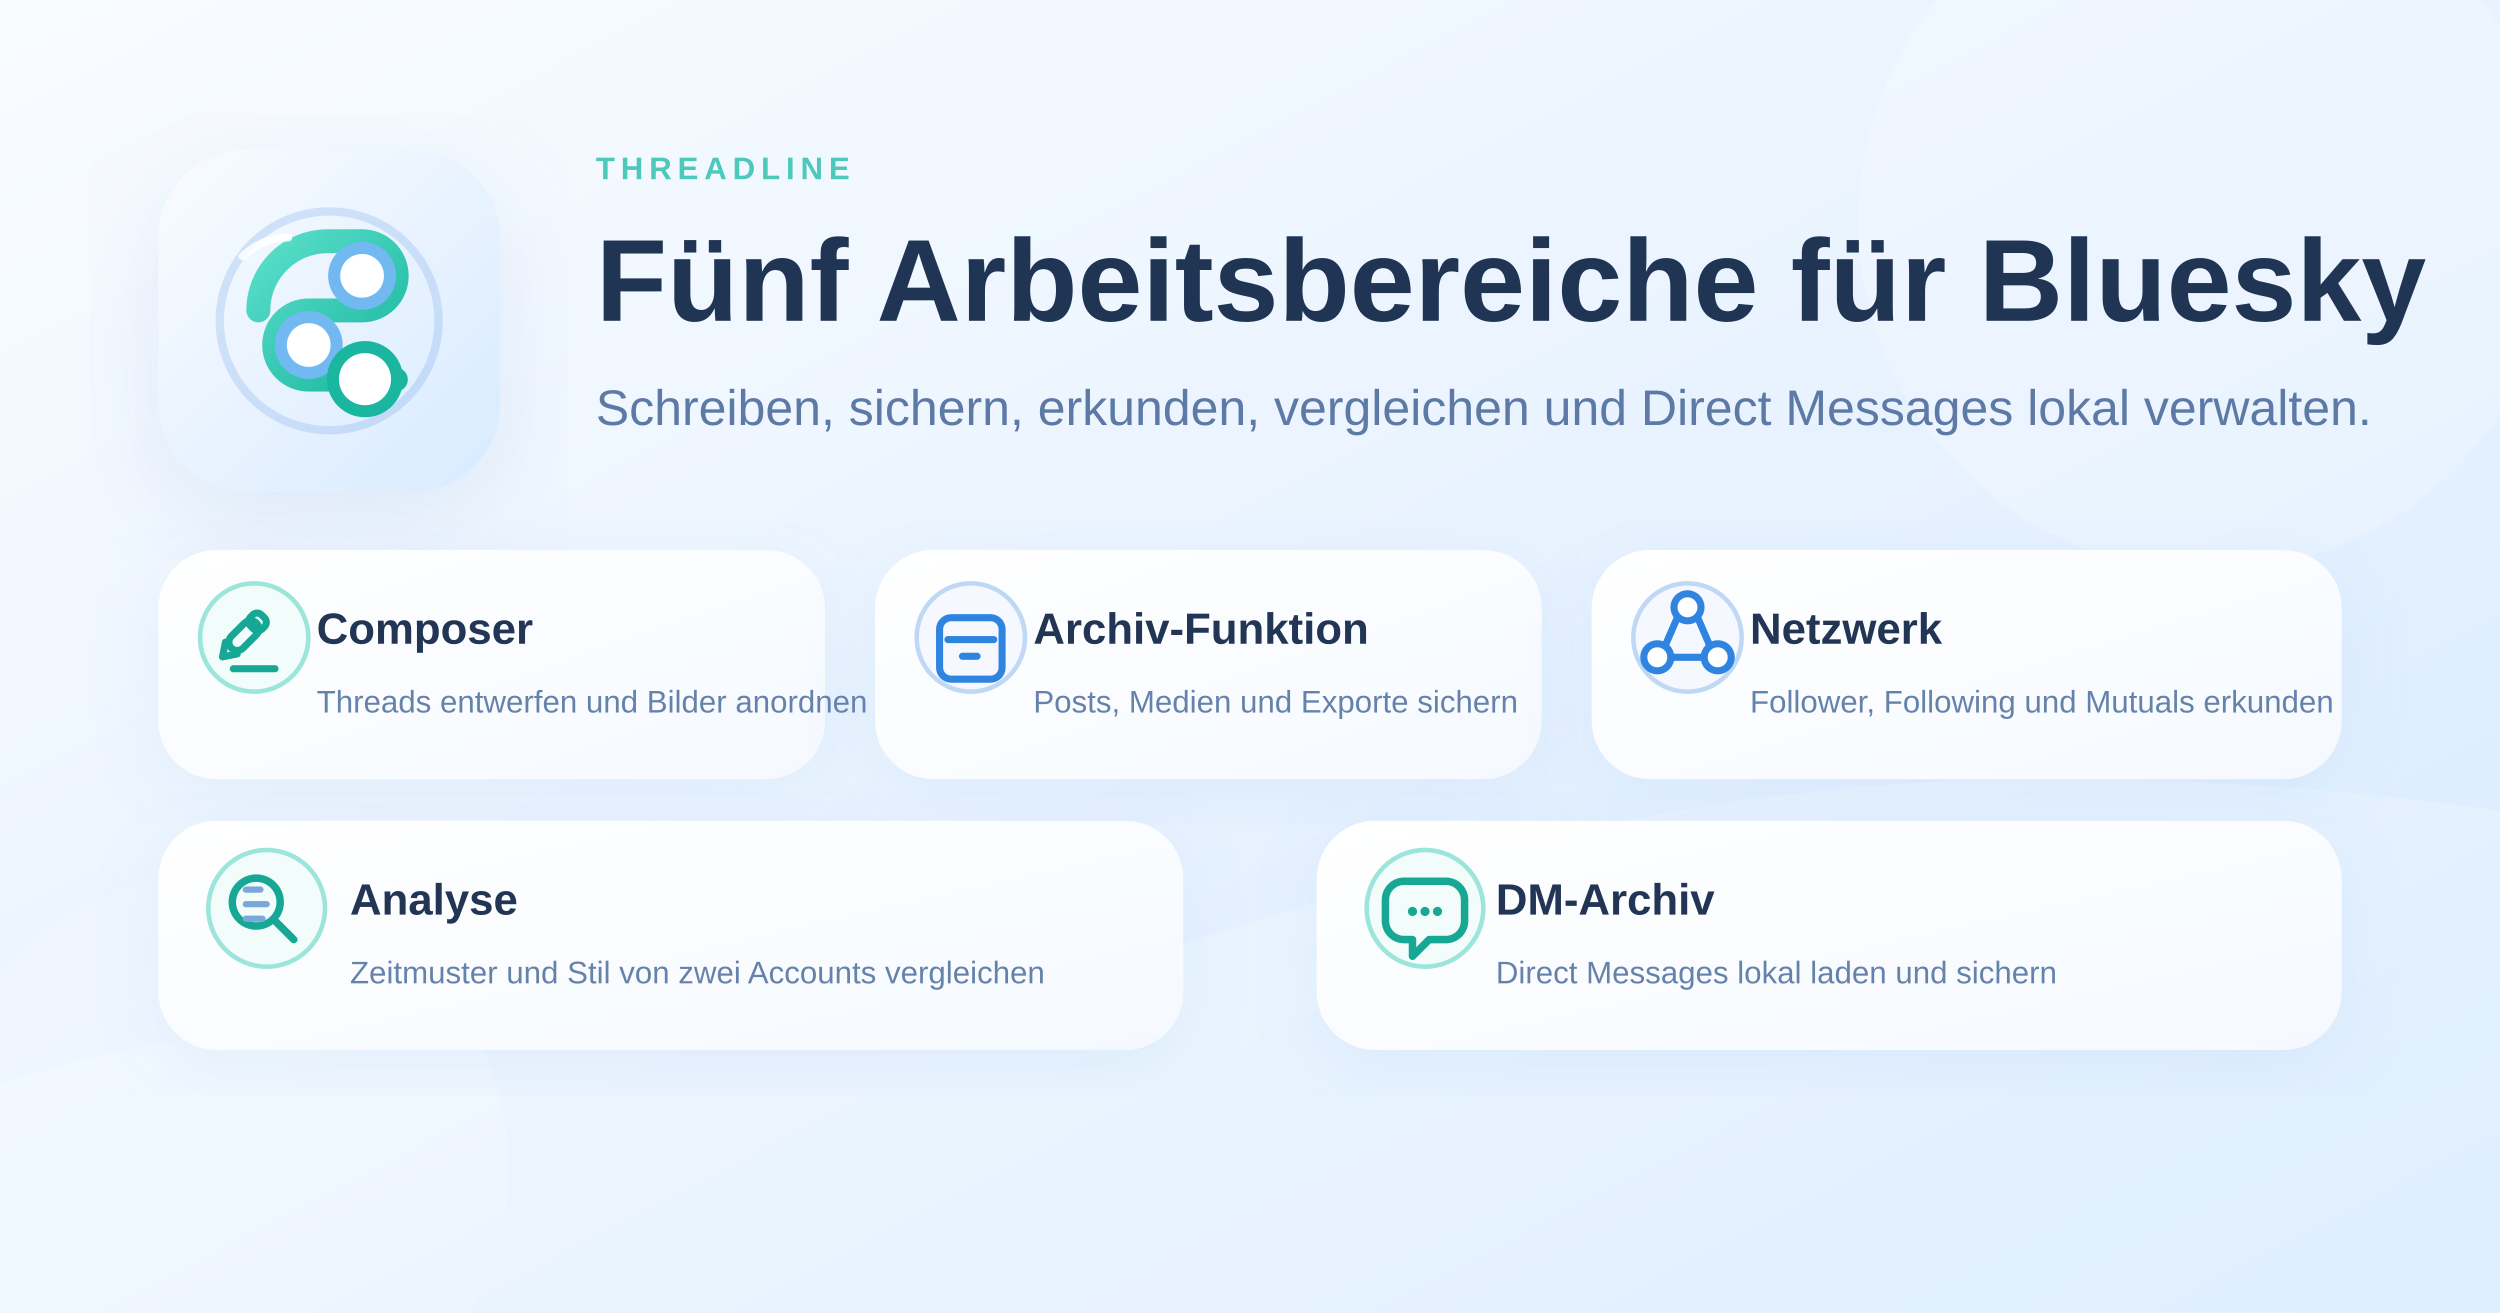
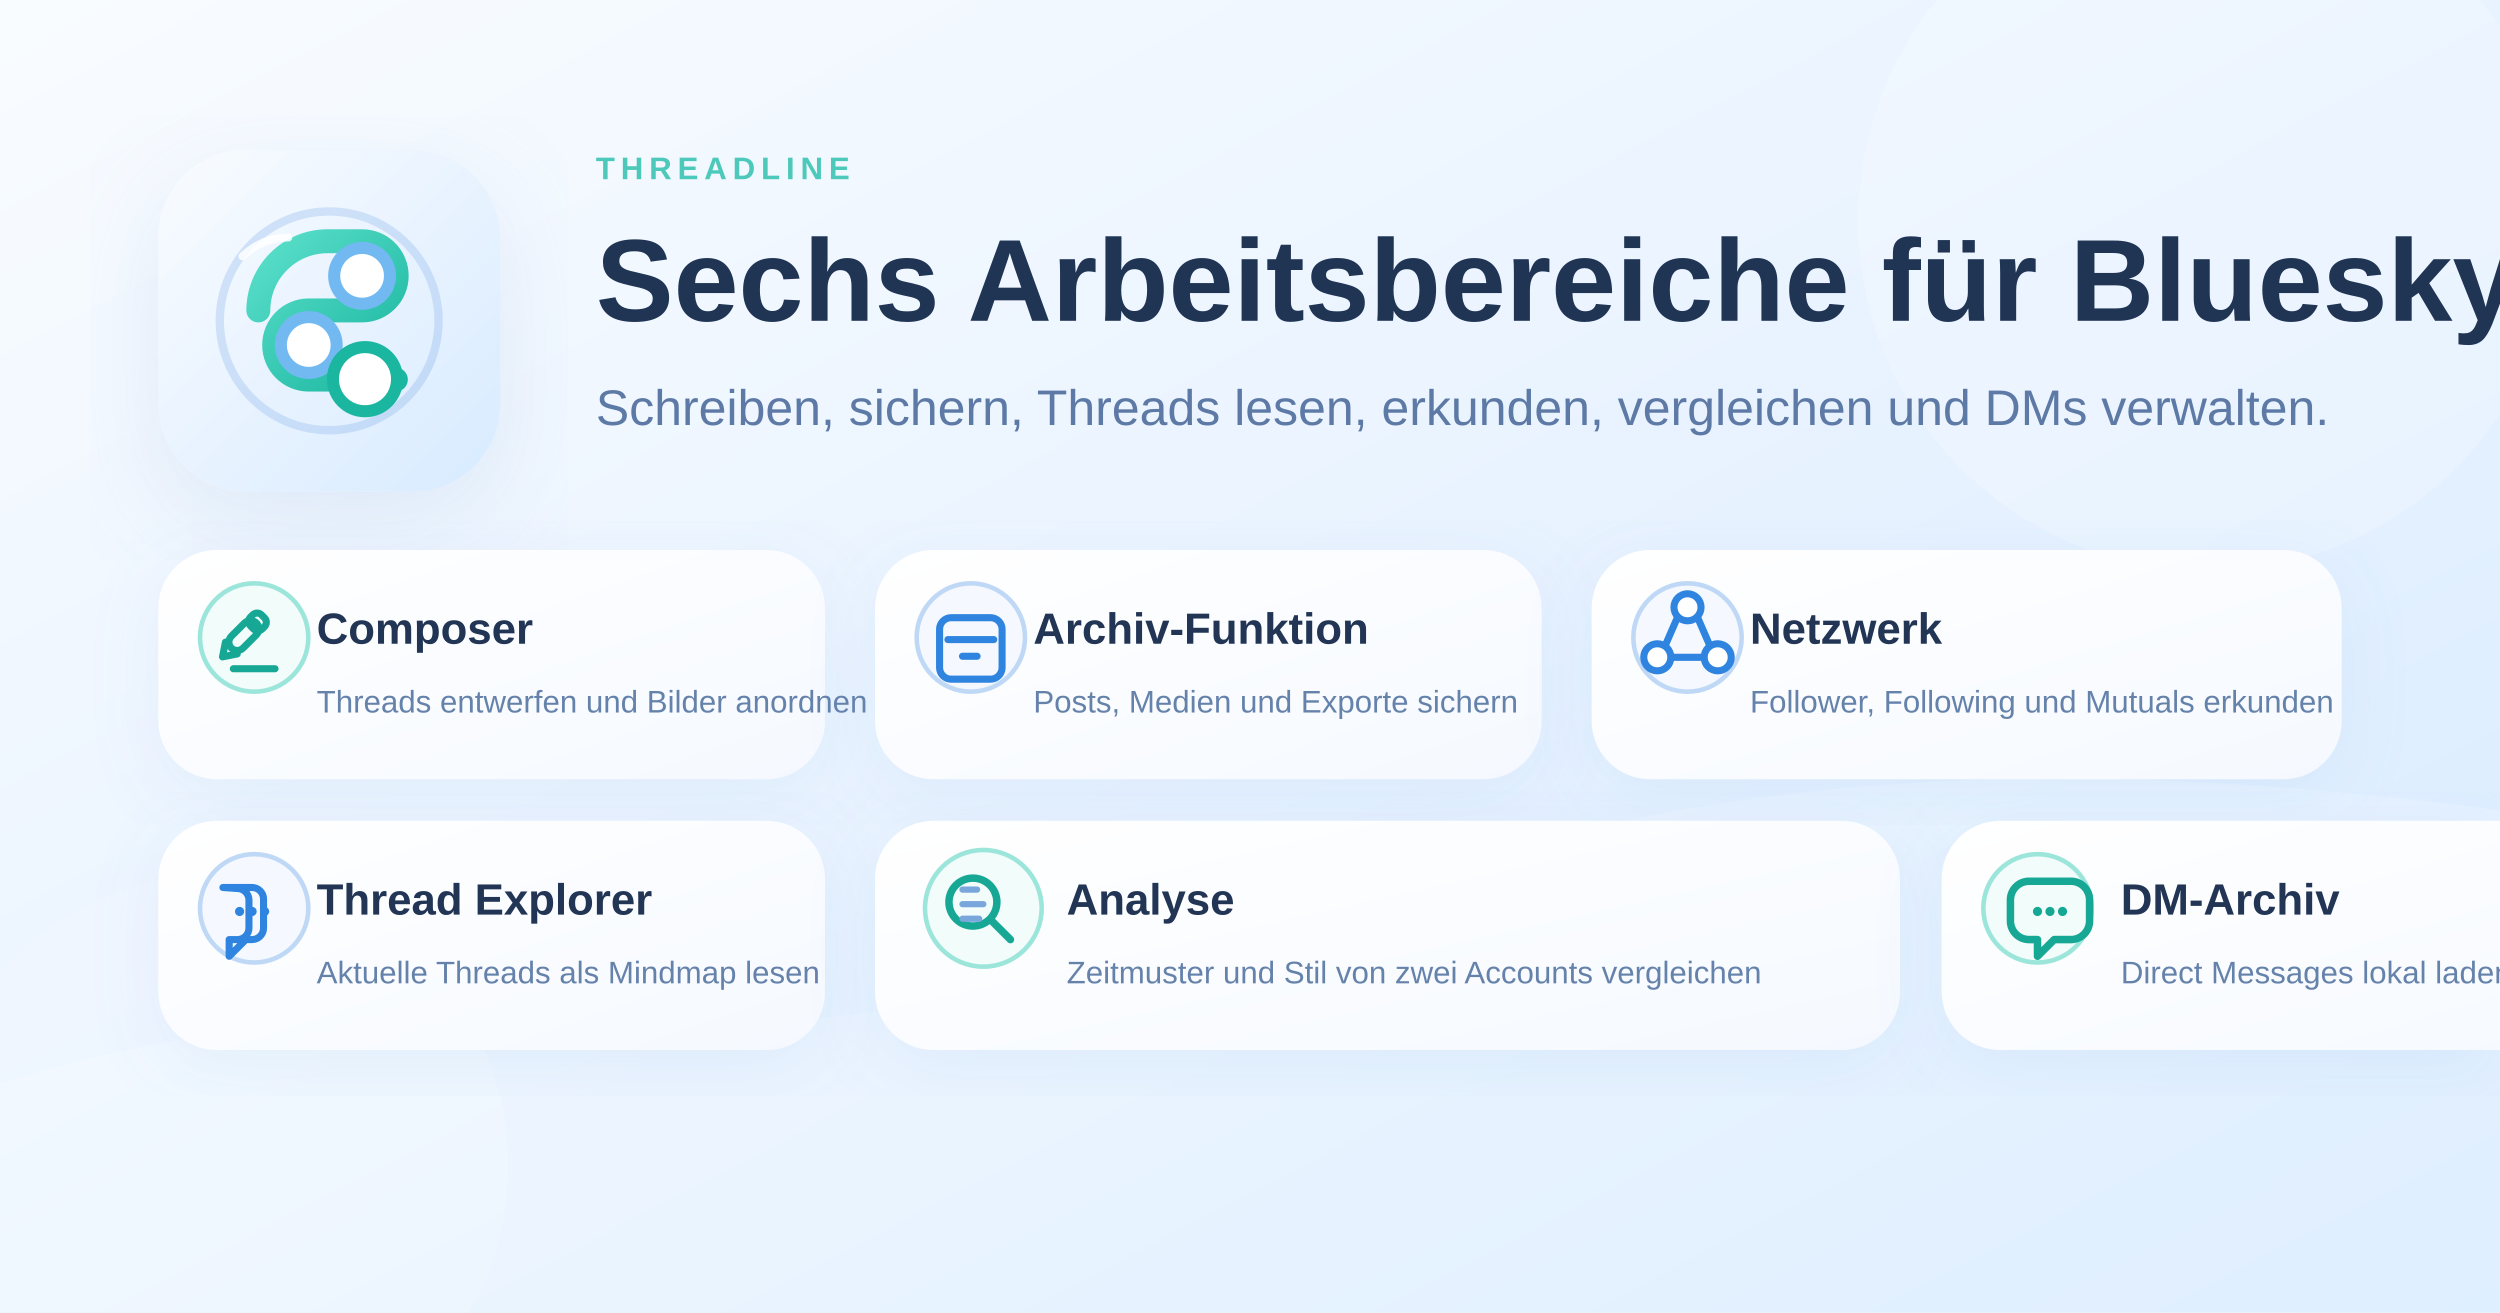
<svg xmlns="http://www.w3.org/2000/svg" width="1200" height="630" viewBox="0 0 1200 630" role="img" aria-labelledby="title desc">
  <defs>
    <linearGradient id="bg" x1="0" x2="1" y1="0" y2="1">
      <stop offset="0%" stop-color="#f9fcff" />
      <stop offset="55%" stop-color="#e7f2ff" />
      <stop offset="100%" stop-color="#d7ebff" />
    </linearGradient>
    <linearGradient id="panel" x1="0" x2="1" y1="0" y2="1">
      <stop offset="0%" stop-color="#ffffff" />
      <stop offset="100%" stop-color="#f5f9ff" />
    </linearGradient>
    <linearGradient id="thread" x1="0" x2="1" y1="0" y2="1">
      <stop offset="0%" stop-color="#5adfca" />
      <stop offset="100%" stop-color="#1bb6a0" />
    </linearGradient>
    <filter id="shadow" x="-20%" y="-20%" width="140%" height="140%">
      <feDropShadow dx="0" dy="16" stdDeviation="24" flood-color="#89a8d4" flood-opacity=".18" />
    </filter>
    <filter id="soft" x="-20%" y="-20%" width="140%" height="140%">
      <feDropShadow dx="0" dy="8" stdDeviation="16" flood-color="#84a8d8" flood-opacity=".12" />
    </filter>
    <style>
      .eyebrow { font-family: "Segoe UI", Arial, sans-serif; font-size: 15px; font-weight: 700; letter-spacing: 2.8px; text-transform: uppercase; fill: #4dc9bb; }
      .title { font-family: "Segoe UI", Arial, sans-serif; font-size: 56px; font-weight: 700; fill: #203454; }
      .subtitle { font-family: "Segoe UI", Arial, sans-serif; font-size: 24px; font-weight: 400; fill: #5d79a5; }
      .card-title { font-family: "Segoe UI", Arial, sans-serif; font-size: 21px; font-weight: 700; fill: #203454; }
      .card-text { font-family: "Segoe UI", Arial, sans-serif; font-size: 15px; font-weight: 400; fill: #6582ab; }
    </style>
  </defs>
  <rect width="1200" height="630" fill="url(#bg)" />
  <circle cx="1060" cy="106" r="168" fill="#ffffff" fill-opacity=".18" />
  <circle cx="104" cy="560" r="140" fill="#ffffff" fill-opacity=".14" />
  <path d="M0 520C180 464 277 510 445 482C662 446 782 333 1200 389V630H0Z" fill="#ffffff" fill-opacity=".18" />
  <g transform="translate(76 72)">
    <rect width="164" height="164" rx="42" fill="url(#bg)" filter="url(#shadow)" />
    <circle cx="82" cy="82" r="52.5" fill="none" stroke="#7ba9e7" stroke-opacity=".28" stroke-width="4" />
    <path d="M48 77c0-18.3 14.9-33.2 33.2-33.2h16.6c9.2 0 16.6 7.4 16.6 16.6S107 77 97.8 77H72.2c-9.2 0-16.6 7.4-16.6 16.6s7.4 16.6 16.6 16.6H114" fill="none" stroke="url(#thread)" stroke-linecap="round" stroke-width="11.5" />
    <circle cx="97.8" cy="60.4" r="13.4" fill="#ffffff" stroke="#72b9f2" stroke-width="5.8" />
    <circle cx="72.2" cy="93.6" r="13.4" fill="#ffffff" stroke="#72b9f2" stroke-width="5.8" />
    <circle cx="99.2" cy="110" r="15.4" fill="#ffffff" stroke="#1bb6a0" stroke-width="5.8" />
    <path d="M40.4 51c6.4-6 13.8-9 22-9" fill="none" stroke="#ffffff" stroke-opacity=".85" stroke-linecap="round" stroke-width="3.8" />
  </g>
  <g transform="translate(286 86)">
    <text class="eyebrow" x="0" y="0">THREADLINE</text>
-     <text class="title" x="0" y="68">Fünf Arbeitsbereiche für Bluesky</text>
-     <text class="subtitle" x="0" y="118">Schreiben, sichern, erkunden, vergleichen und Direct Messages lokal verwalten.</text>
+     <text class="title" x="0" y="68">Sechs Arbeitsbereiche für Bluesky</text>
+     <text class="subtitle" x="0" y="118">Schreiben, sichern, Threads lesen, erkunden, vergleichen und DMs verwalten.</text>
  </g>
  <g transform="translate(76 264)">
    <g transform="translate(0 0)" filter="url(#soft)">
      <rect width="320" height="110" rx="28" fill="url(#panel)" />
      <circle cx="46" cy="42" r="26" fill="#f2fcfa" stroke="#9ce5da" stroke-width="2.2" />
      <g transform="translate(46 46) rotate(-45) translate(-46 -46)">
        <rect x="37.5" y="35" width="17" height="8" rx="4" fill="none" stroke="#16a795" stroke-width="3.4" />
        <rect x="51.5" y="35" width="7.5" height="8" rx="3" fill="none" stroke="#16a795" stroke-width="3.4" />
        <path d="M37.5 35l-6 4 6 4" fill="none" stroke="#16a795" stroke-width="3.4" stroke-linecap="round" stroke-linejoin="round" />
      </g>
      <path d="M36 57h20" fill="none" stroke="#16a795" stroke-width="3.4" stroke-linecap="round" />
      <text class="card-title" x="76" y="45">Composer</text>
      <text class="card-text" x="76" y="78">Threads entwerfen und Bilder anordnen</text>
    </g>
    <g transform="translate(344 0)" filter="url(#soft)">
      <rect width="320" height="110" rx="28" fill="url(#panel)" />
      <circle cx="46" cy="42" r="26" fill="#f5f9ff" stroke="#bfd8f6" stroke-width="2.2" />
      <path d="M31 38c0-3 2.5-5.5 5.5-5.5h19c3 0 5.5 2.5 5.5 5.5v18.5c0 3-2.5 5.5-5.5 5.5h-19c-3 0-5.5-2.5-5.5-5.5V38Zm4 5h22M42 51h7" fill="none" stroke="#2d84df" stroke-width="3.4" stroke-linecap="round" stroke-linejoin="round" />
      <text class="card-title" x="76" y="45">Archiv-Funktion</text>
      <text class="card-text" x="76" y="78">Posts, Medien und Exporte sichern</text>
    </g>
    <g transform="translate(688 0)" filter="url(#soft)">
      <rect width="360" height="110" rx="28" fill="url(#panel)" />
      <circle cx="46" cy="42" r="26" fill="#f5f9ff" stroke="#bfd8f6" stroke-width="2.2" />
      <circle cx="46" cy="27.5" r="6.5" fill="#ffffff" stroke="#2d84df" stroke-width="3.4" />
      <circle cx="31.5" cy="51.5" r="6.5" fill="#ffffff" stroke="#2d84df" stroke-width="3.4" />
      <circle cx="60.5" cy="51.5" r="6.5" fill="#ffffff" stroke="#2d84df" stroke-width="3.4" />
      <path d="M40.8 33.2 35.5 45.4M51.2 33.2 56.5 45.4M38.8 51.5h14.4" fill="none" stroke="#2d84df" stroke-width="3.4" stroke-linecap="round" stroke-linejoin="round" />
      <text class="card-title" x="76" y="45">Netzwerk</text>
      <text class="card-text" x="76" y="78">Follower, Following und Mutuals erkunden</text>
    </g>
    <g transform="translate(0 130)" filter="url(#soft)">
+       <rect width="320" height="110" rx="28" fill="url(#panel)" />
+       <circle cx="46" cy="42" r="26" fill="#f5f9ff" stroke="#bfd8f6" stroke-width="2.2" />
+       <path d="M31 32h14c3 0 5.5 2.5 5.5 5.5v14c0 3-2.5 5.5-5.5 5.5H42l-8 8v-8h4c3 0 5.5-2.5 5.5-5.5V38c0-3-2.5-5.5-5.5-5.5z" fill="none" stroke="#2d84df" stroke-width="3.4" stroke-linecap="round" stroke-linejoin="round" />
+       <circle cx="39" cy="43.5" r="2.2" fill="#2d84df" />
+       <circle cx="45" cy="43.5" r="2.2" fill="#2d84df" />
+       <circle cx="51" cy="43.5" r="2.2" fill="#2d84df" />
+       <text class="card-title" x="76" y="45">Thread Explorer</text>
+       <text class="card-text" x="76" y="78">Aktuelle Threads als Mindmap lesen</text>
+     </g>
+     <g transform="translate(344 130)" filter="url(#soft)">
      <rect width="492" height="110" rx="28" fill="url(#panel)" />
      <circle cx="52" cy="42" r="28" fill="#f2fcfa" stroke="#9ce5da" stroke-width="2.2" />
      <circle cx="47" cy="39" r="11.5" fill="none" stroke="#16a795" stroke-width="3.6" />
      <path d="M55.5 47.5 65 57" fill="none" stroke="#16a795" stroke-width="3.6" stroke-linecap="round" />
      <path d="M42 40h10M42 47h8M42 33h7" fill="none" stroke="#79a7dc" stroke-width="3" stroke-linecap="round" />
      <text class="card-title" x="92" y="45">Analyse</text>
      <text class="card-text" x="92" y="78">Zeitmuster und Stil von zwei Accounts vergleichen</text>
    </g>
-     <g transform="translate(556 130)" filter="url(#soft)">
-       <rect width="492" height="110" rx="28" fill="url(#panel)" />
-       <circle cx="52" cy="42" r="28" fill="#f2fcfa" stroke="#9ce5da" stroke-width="2.2" />
+     <g transform="translate(856 130)" filter="url(#soft)">
+       <rect width="360" height="110" rx="28" fill="url(#panel)" />
+       <circle cx="46" cy="42" r="26" fill="#f2fcfa" stroke="#9ce5da" stroke-width="2.2" />
      <path d="M42 29h20c5 0 9 4 9 9v10c0 5-4 9-9 9H54l-8 8v-8h-4c-5 0-9-4-9-9V38c0-5 4-9 9-9Z" fill="none" stroke="#16a795" stroke-width="3.6" stroke-linecap="round" stroke-linejoin="round" />
      <circle cx="46" cy="43.5" r="2.2" fill="#16a795" />
      <circle cx="52" cy="43.5" r="2.2" fill="#16a795" />
      <circle cx="58" cy="43.5" r="2.2" fill="#16a795" />
      <text class="card-title" x="86" y="45">DM-Archiv</text>
      <text class="card-text" x="86" y="78">Direct Messages lokal laden und sichern</text>
    </g>
  </g>
</svg>
